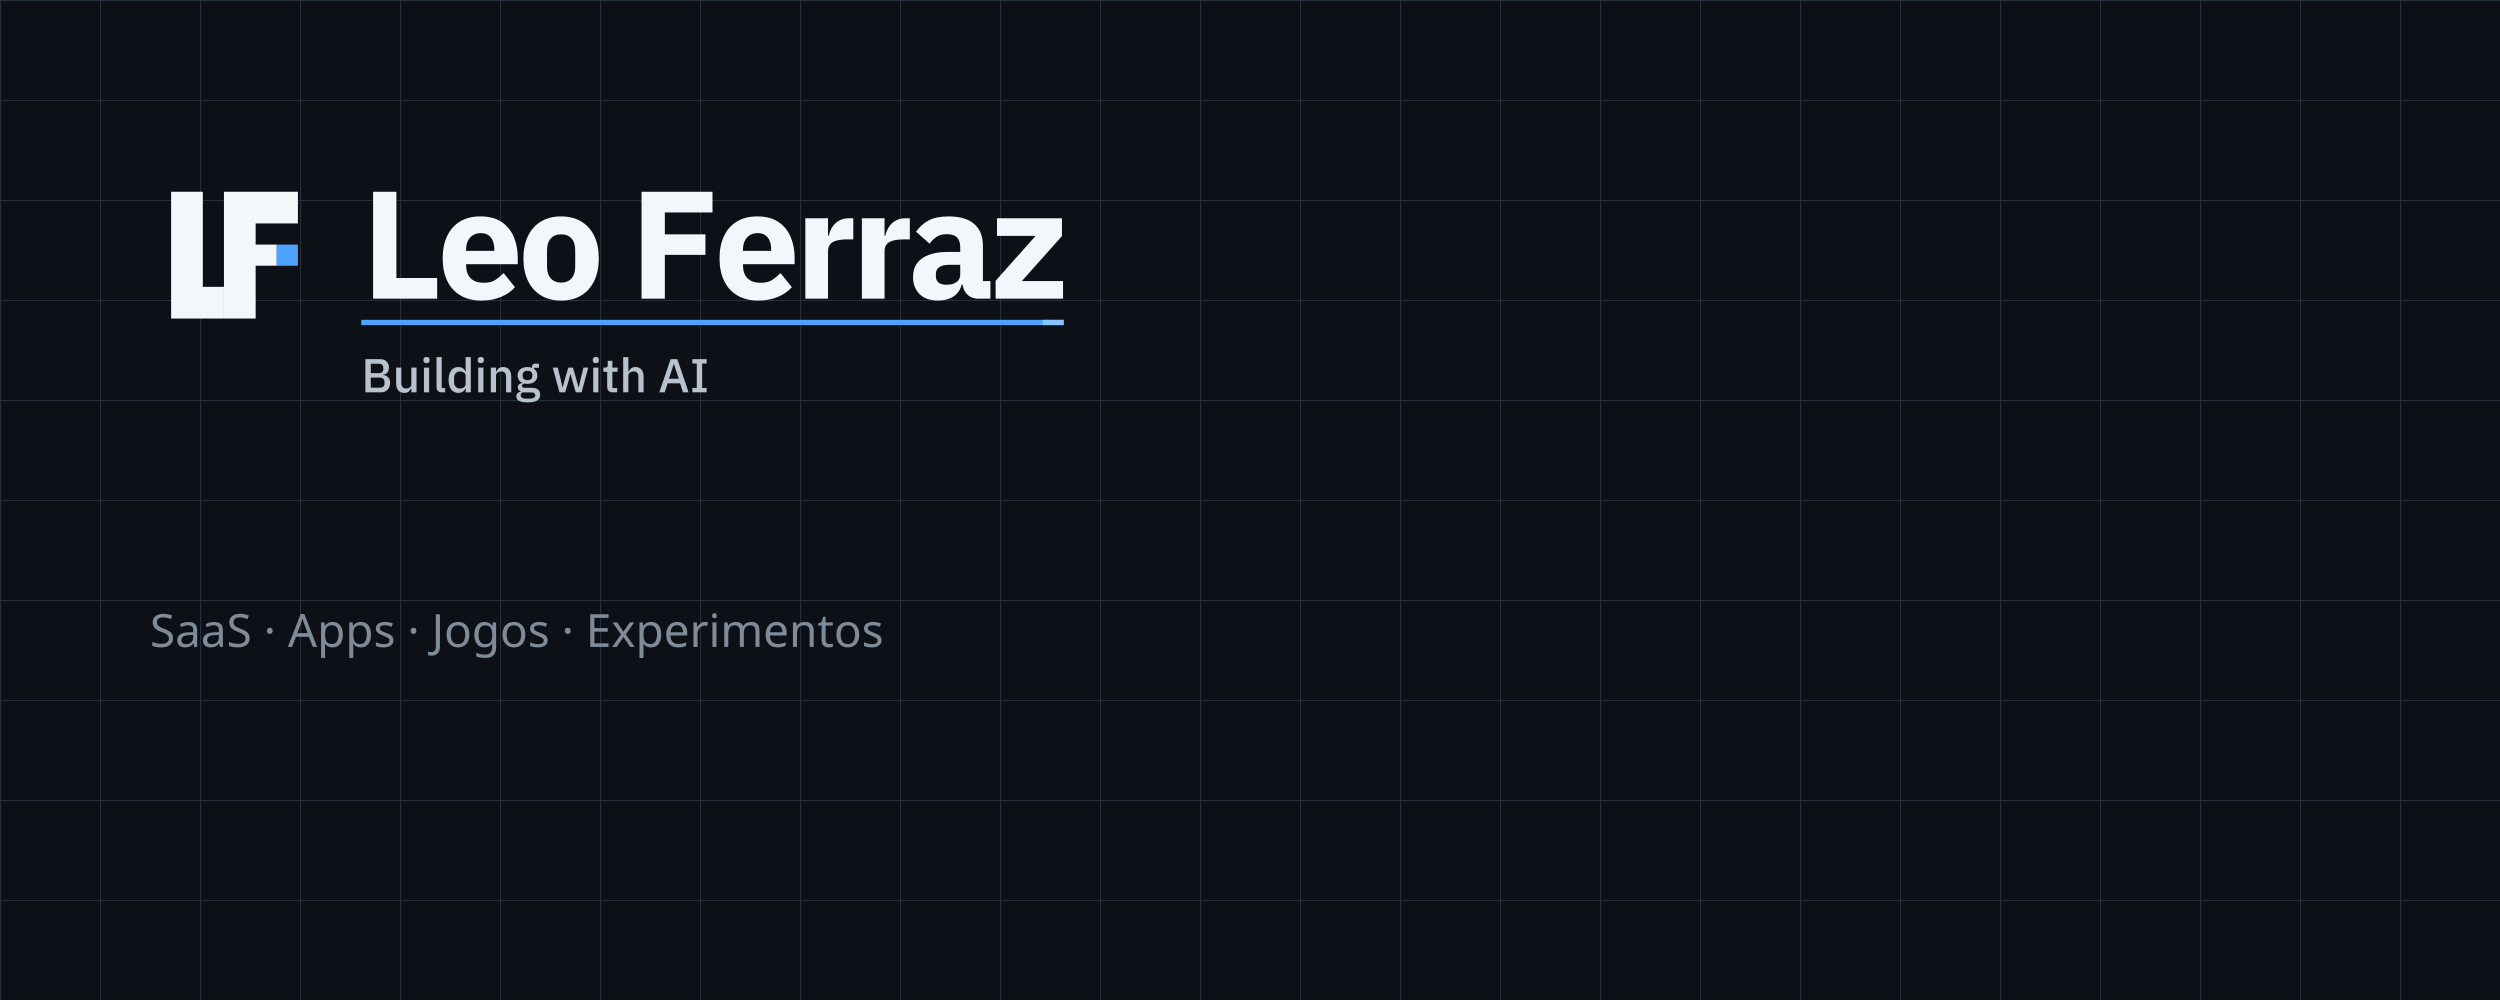
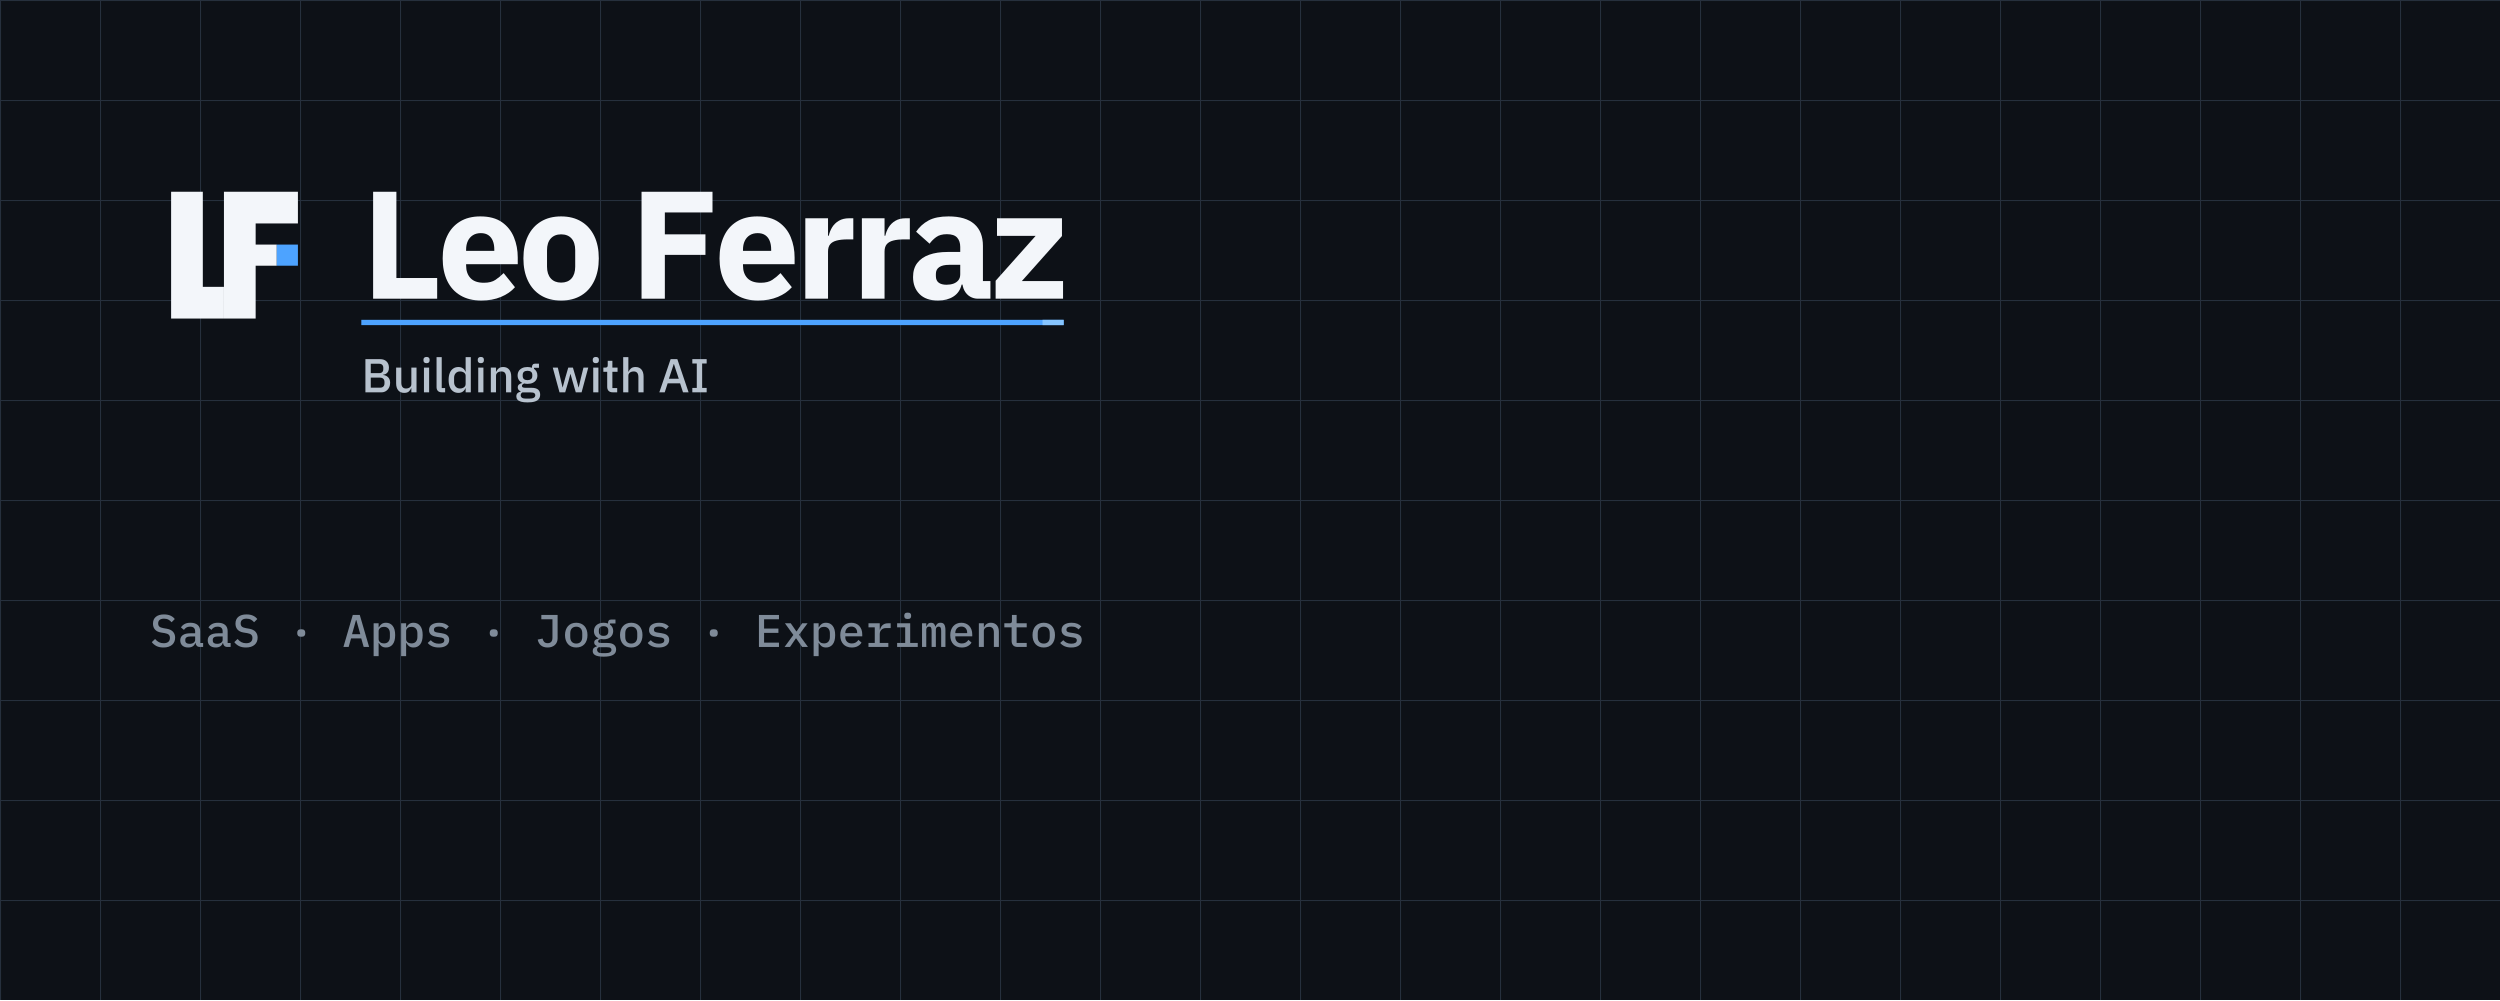
<svg xmlns="http://www.w3.org/2000/svg" viewBox="0 0 1200 480" width="1200" height="480" role="img" aria-labelledby="title">
  <rect width="1200" height="480" fill="#0D1117" />
  <defs>
    <pattern id="construction-grid-1200x480" width="48" height="48" patternUnits="userSpaceOnUse">
      <path d="M 48 0 L 0 0 0 48" fill="none" stroke="#405064" stroke-opacity="0.5" stroke-width="1" />
    </pattern>
  </defs>
  <rect width="1200" height="480" fill="url(#construction-grid-1200x480)" />
  <g data-signature-variant="descriptor-lockup" transform="translate(31.415 27.415) scale(1.268)">
    <g data-mark="constructed-lf" transform="translate(32 42.966) scale(1)">
      <path d="M8 8H20V44H28V56H8Z" fill="#F3F6FA" />
      <path d="M28 8H56V20H40V28H48V36H40V56H28Z" fill="#F3F6FA" />
      <rect x="48" y="28" width="8" height="8" fill="#4DA3FF" />
    </g>
    <path d="M140.71 91.45L116.47 91.45L116.47 50.97L125.28 50.97L125.28 83.62L140.71 83.62Z" fill="#F3F6FA" />
    <path d="M157.41 92.15Q152.77 92.15 149.5 90.2Q146.22 88.26 144.51 84.66Q142.8 81.07 142.8 76.2Q142.8 71.38 144.45 67.82Q146.1 64.25 149.29 62.28Q152.48 60.3 157.07 60.3Q162.11 60.3 165.22 62.48Q168.32 64.65 169.77 68.19Q171.22 71.73 171.22 75.85L171.22 78.4L151.67 78.4L151.67 78.86Q151.67 81.88 153.33 83.65Q154.98 85.42 158.4 85.42Q161.13 85.42 162.78 84.32Q164.43 83.21 165.88 81.76L170.17 87.1Q168.14 89.42 164.87 90.78Q161.59 92.15 157.41 92.15ZM157.24 66.63Q155.5 66.63 154.25 67.41Q153.01 68.19 152.34 69.58Q151.67 70.98 151.67 72.89L151.67 73.35L162.34 73.35L162.34 72.83Q162.34 70.98 161.79 69.58Q161.24 68.19 160.11 67.41Q158.98 66.63 157.24 66.63Z" fill="#F3F6FA" />
    <path d="M187.63 92.15Q183.17 92.15 179.98 90.2Q176.79 88.26 175.08 84.66Q173.36 81.07 173.36 76.2Q173.36 71.27 175.08 67.73Q176.79 64.19 179.98 62.25Q183.17 60.3 187.63 60.3Q192.1 60.3 195.29 62.25Q198.48 64.19 200.19 67.73Q201.9 71.27 201.9 76.2Q201.9 81.07 200.19 84.66Q198.48 88.26 195.29 90.2Q192.1 92.15 187.63 92.15ZM187.63 85.36Q190.18 85.36 191.58 83.77Q192.97 82.17 192.97 79.33L192.97 73.12Q192.97 70.22 191.58 68.66Q190.18 67.09 187.63 67.09Q185.14 67.09 183.72 68.66Q182.3 70.22 182.3 73.12L182.3 79.33Q182.3 82.17 183.72 83.77Q185.14 85.36 187.63 85.36Z" fill="#F3F6FA" />
    <path d="M226.9 91.45L218.08 91.45L218.08 50.97L244.94 50.97L244.94 58.8L226.9 58.8L226.9 67.09L242.27 67.09L242.27 74.86L226.9 74.86Z" fill="#F3F6FA" />
    <path d="M262.22 92.15Q257.58 92.15 254.3 90.2Q251.03 88.26 249.32 84.66Q247.6 81.07 247.6 76.2Q247.6 71.38 249.26 67.82Q250.91 64.25 254.1 62.28Q257.29 60.3 261.87 60.3Q266.92 60.3 270.02 62.48Q273.12 64.65 274.57 68.19Q276.02 71.73 276.02 75.85L276.02 78.4L256.48 78.4L256.48 78.86Q256.48 81.88 258.13 83.65Q259.78 85.42 263.21 85.42Q265.93 85.42 267.58 84.32Q269.24 83.21 270.69 81.76L274.98 87.1Q272.95 89.42 269.67 90.78Q266.4 92.15 262.22 92.15ZM262.05 66.63Q260.31 66.63 259.06 67.41Q257.81 68.19 257.15 69.58Q256.48 70.98 256.48 72.89L256.48 73.35L267.15 73.35L267.15 72.83Q267.15 70.98 266.6 69.58Q266.05 68.19 264.92 67.41Q263.79 66.63 262.05 66.63Z" fill="#F3F6FA" />
    <path d="M288.67 91.45L280.08 91.45L280.08 61L288.67 61L288.67 67.61L288.96 67.61Q289.31 65.93 290.23 64.42Q291.16 62.91 292.76 61.96Q294.35 61 296.73 61L298.24 61L298.24 69L296.09 69Q293.6 69 291.95 69.44Q290.29 69.87 289.48 70.86Q288.67 71.85 288.67 73.64Z" fill="#F3F6FA" />
    <path d="M310.07 91.45L301.49 91.45L301.49 61L310.07 61L310.07 67.61L310.36 67.61Q310.71 65.93 311.64 64.42Q312.56 62.91 314.16 61.96Q315.75 61 318.13 61L319.64 61L319.64 69L317.49 69Q315 69 313.35 69.44Q311.69 69.87 310.88 70.86Q310.07 71.85 310.07 73.64Z" fill="#F3F6FA" />
    <path d="M350.15 91.45L345.39 91.45Q343.83 91.45 342.46 90.67Q341.1 89.88 340.29 88.35Q339.48 86.81 339.48 84.66L339.48 83.91L341.33 86.11L339.24 86.11Q338.55 89.07 336.17 90.61Q333.79 92.15 330.31 92.15Q325.73 92.15 323.29 89.68Q320.86 87.22 320.86 83.27Q320.86 80.02 322.45 77.94Q324.05 75.85 326.98 74.8Q329.91 73.76 333.91 73.76L338.72 73.76L338.72 71.85Q338.72 69.64 337.56 68.34Q336.4 67.03 333.68 67.03Q331.12 67.03 329.62 68.13Q328.11 69.24 327.12 70.63L322.02 66.1Q323.87 63.38 326.72 61.84Q329.56 60.3 334.31 60.3Q340.75 60.3 344.03 63.18Q347.31 66.05 347.31 71.44L347.31 84.78L350.15 84.78ZM338.72 78.63L334.55 78.63Q332.05 78.63 330.78 79.5Q329.5 80.37 329.5 82.05L329.5 82.92Q329.5 84.55 330.54 85.36Q331.59 86.17 333.5 86.17Q334.95 86.17 336.11 85.77Q337.27 85.36 338 84.49Q338.72 83.62 338.72 82.23Z" fill="#F3F6FA" />
    <path d="M377.64 91.45L352.12 91.45L352.12 84.66L367.26 67.67L352.64 67.67L352.64 61L377.23 61L377.23 67.73L362.04 84.78L377.64 84.78Z" fill="#F3F6FA" />
    <path d="M113.55 126.89L113.55 114.33L119.11 114.33Q120.66 114.33 121.56 115.21Q122.46 116.09 122.46 117.57Q122.46 118.5 122.13 119.07Q121.79 119.64 121.3 119.91Q120.8 120.18 120.28 120.23L120.28 120.34Q120.68 120.36 121.13 120.53Q121.58 120.7 121.98 121.04Q122.39 121.38 122.65 121.93Q122.91 122.48 122.91 123.27Q122.91 124.28 122.49 125.11Q122.06 125.94 121.33 126.41Q120.6 126.89 119.67 126.89ZM115.58 121.33L115.58 125.14L119.07 125.14Q119.6 125.14 119.97 124.96Q120.35 124.77 120.56 124.42Q120.77 124.06 120.77 123.54L120.77 122.93Q120.77 122.43 120.56 122.07Q120.35 121.71 119.97 121.52Q119.6 121.33 119.07 121.33ZM115.58 116.07L115.58 119.64L118.73 119.64Q119.24 119.64 119.59 119.47Q119.94 119.29 120.13 118.96Q120.32 118.63 120.32 118.14L120.32 117.57Q120.32 117.1 120.13 116.77Q119.94 116.43 119.59 116.25Q119.24 116.07 118.73 116.07Z" fill="#B7C2CE" />
    <path d="M130.94 126.89L130.94 125.34L130.85 125.34Q130.59 126.04 129.99 126.58Q129.39 127.11 128.22 127.11Q126.8 127.11 125.99 126.16Q125.18 125.22 125.18 123.49L125.18 117.53L127.14 117.53L127.14 123.24Q127.14 124.32 127.58 124.88Q128.02 125.45 128.92 125.45Q129.44 125.45 129.9 125.27Q130.36 125.09 130.65 124.73Q130.94 124.37 130.94 123.83L130.94 117.53L132.9 117.53L132.9 126.89Z" fill="#B7C2CE" />
    <path d="M136.7 115.86Q136.08 115.86 135.8 115.57Q135.53 115.28 135.53 114.83L135.53 114.52Q135.53 114.07 135.8 113.79Q136.08 113.5 136.7 113.5Q137.31 113.5 137.58 113.79Q137.85 114.07 137.85 114.52L137.85 114.83Q137.85 115.28 137.58 115.57Q137.31 115.86 136.7 115.86ZM135.71 126.89L135.71 117.53L137.67 117.53L137.67 126.89Z" fill="#B7C2CE" />
    <path d="M143.73 126.89L142.49 126.89Q141.48 126.89 140.98 126.36Q140.48 125.83 140.48 124.93L140.48 113.57L142.44 113.57L142.44 125.29L143.73 125.29Z" fill="#B7C2CE" />
    <path d="M151.49 126.89L151.49 125.34L151.4 125.34Q151.08 126.17 150.39 126.64Q149.71 127.11 148.77 127.11Q147.6 127.11 146.77 126.52Q145.93 125.94 145.49 124.84Q145.05 123.74 145.05 122.21Q145.05 120.66 145.49 119.57Q145.93 118.48 146.77 117.9Q147.6 117.31 148.77 117.31Q149.71 117.31 150.41 117.77Q151.11 118.23 151.4 119.08L151.49 119.08L151.49 113.57L153.45 113.57L153.45 126.89ZM149.37 125.45Q149.96 125.45 150.44 125.24Q150.92 125.04 151.2 124.67Q151.49 124.3 151.49 123.76L151.49 120.59Q151.49 120.1 151.2 119.74Q150.92 119.38 150.44 119.19Q149.96 118.99 149.37 118.99Q148.36 118.99 147.74 119.65Q147.12 120.32 147.12 121.4L147.12 123.02Q147.12 124.1 147.74 124.78Q148.36 125.45 149.37 125.45Z" fill="#B7C2CE" />
    <path d="M157.25 115.86Q156.64 115.86 156.36 115.57Q156.08 115.28 156.08 114.83L156.08 114.52Q156.08 114.07 156.36 113.79Q156.64 113.5 157.25 113.5Q157.86 113.5 158.13 113.79Q158.4 114.07 158.4 114.52L158.4 114.83Q158.4 115.28 158.13 115.57Q157.86 115.86 157.25 115.86ZM156.26 126.89L156.26 117.53L158.22 117.53L158.22 126.89Z" fill="#B7C2CE" />
    <path d="M162.99 126.89L161.03 126.89L161.03 117.53L162.99 117.53L162.99 119.08L163.08 119.08Q163.39 118.32 164.01 117.82Q164.63 117.31 165.71 117.31Q167.15 117.31 167.95 118.27Q168.75 119.22 168.75 120.95L168.75 126.89L166.79 126.89L166.79 121.18Q166.79 120.09 166.37 119.54Q165.95 118.99 165.03 118.99Q164.51 118.99 164.05 119.16Q163.59 119.33 163.29 119.69Q162.99 120.05 162.99 120.59Z" fill="#B7C2CE" />
    <path d="M179.7 127.77Q179.7 128.74 179.2 129.4Q178.71 130.06 177.66 130.38Q176.62 130.71 174.93 130.71Q173.42 130.71 172.47 130.44Q171.53 130.17 171.1 129.66Q170.68 129.16 170.68 128.46Q170.68 127.68 171.1 127.24Q171.53 126.8 172.28 126.66L172.28 126.46Q171.76 126.3 171.49 125.92Q171.22 125.54 171.22 125.02Q171.22 124.3 171.71 123.91Q172.21 123.52 172.89 123.36L172.89 123.29Q172.05 122.89 171.61 122.17Q171.17 121.45 171.17 120.52Q171.17 119.56 171.61 118.84Q172.05 118.12 172.89 117.72Q173.72 117.31 174.89 117.31Q175.38 117.31 175.8 117.39Q176.22 117.46 176.6 117.6L176.6 117.35Q176.6 116.72 176.91 116.38Q177.21 116.04 177.83 116.04L179.25 116.04L179.25 117.6L177.36 117.6L177.36 117.98Q177.99 118.41 178.32 119.06Q178.65 119.71 178.65 120.52Q178.65 121.45 178.21 122.17Q177.77 122.89 176.93 123.29Q176.1 123.69 174.91 123.69Q174.57 123.69 174.25 123.65Q173.94 123.61 173.69 123.54Q173.34 123.67 173.07 123.89Q172.8 124.12 172.8 124.48Q172.8 124.86 173.14 125.02Q173.47 125.18 174.1 125.18L176.4 125.18Q178.13 125.18 178.92 125.86Q179.7 126.55 179.7 127.77ZM177.86 127.99Q177.86 127.48 177.48 127.21Q177.09 126.93 176.13 126.93L172.97 126.93Q172.64 127.11 172.49 127.39Q172.34 127.66 172.34 128.01Q172.34 128.56 172.79 128.92Q173.24 129.28 174.33 129.28L175.56 129.28Q176.71 129.28 177.29 128.96Q177.86 128.64 177.86 127.99ZM174.91 122.28Q175.77 122.28 176.25 121.89Q176.73 121.49 176.73 120.7L176.73 120.32Q176.73 119.53 176.25 119.13Q175.77 118.74 174.91 118.74Q174.05 118.74 173.57 119.13Q173.09 119.53 173.09 120.32L173.09 120.7Q173.09 121.49 173.57 121.89Q174.05 122.28 174.91 122.28Z" fill="#B7C2CE" />
    <path d="M187.02 126.89L184.47 117.53L186.38 117.53L187.33 121.45L188.18 125.02L188.23 125.02L189.2 121.45L190.34 117.53L192.1 117.53L193.25 121.45L194.24 125.02L194.3 125.02L195.12 121.45L196.1 117.53L197.91 117.53L195.39 126.89L193.18 126.89L191.94 122.62L191.2 119.96L191.15 119.96L190.43 122.62L189.18 126.89Z" fill="#B7C2CE" />
    <path d="M200.78 115.86Q200.16 115.86 199.89 115.57Q199.61 115.28 199.61 114.83L199.61 114.52Q199.61 114.07 199.89 113.79Q200.16 113.5 200.78 113.5Q201.39 113.5 201.66 113.79Q201.93 114.07 201.93 114.52L201.93 114.83Q201.93 115.28 201.66 115.57Q201.39 115.86 200.78 115.86ZM199.79 126.89L199.79 117.53L201.75 117.53L201.75 126.89Z" fill="#B7C2CE" />
    <path d="M208.86 126.89L207.15 126.89Q206.14 126.89 205.61 126.34Q205.08 125.79 205.08 124.84L205.08 119.13L203.62 119.13L203.62 117.53L204.41 117.53Q204.9 117.53 205.09 117.31Q205.28 117.1 205.28 116.61L205.28 114.97L207.04 114.97L207.04 117.53L209 117.53L209 119.13L207.04 119.13L207.04 125.29L208.86 125.29Z" fill="#B7C2CE" />
    <path d="M211.13 126.89L211.13 113.57L213.09 113.57L213.09 119.08L213.18 119.08Q213.48 118.32 214.11 117.82Q214.73 117.31 215.81 117.31Q217.25 117.31 218.05 118.27Q218.85 119.22 218.85 120.95L218.85 126.89L216.89 126.89L216.89 121.18Q216.89 120.09 216.46 119.54Q216.04 118.99 215.12 118.99Q214.6 118.99 214.14 119.16Q213.68 119.33 213.39 119.69Q213.09 120.05 213.09 120.59L213.09 126.89Z" fill="#B7C2CE" />
    <path d="M235.89 126.89L233.77 126.89L232.67 123.49L227.97 123.49L226.86 126.89L224.81 126.89L229.09 114.33L231.63 114.33ZM232.17 121.74L230.93 118.02L230.35 116.2L230.26 116.2L229.68 118.02L228.44 121.74Z" fill="#B7C2CE" />
    <path d="M242.73 126.89L237.3 126.89L237.3 125.23L238.99 125.23L238.99 115.98L237.3 115.98L237.3 114.33L242.73 114.33L242.73 115.98L241.02 115.98L241.02 125.23L242.73 125.23Z" fill="#B7C2CE" />
    <rect data-accent="underline-line" x="112" y="99.45" width="265.872" height="2" fill="#4DA3FF" />
    <rect data-accent="underline-terminal" x="369.872" y="99.45" width="8" height="2" fill="#86C5FF" />
  </g>
-   <text x="72" y="310.537" fill="#7F8B99" font-family="IBM Plex Mono" font-size="22px" font-weight="500" text-anchor="start" letter-spacing="0em">SaaS · Apps · Jogos · Experimentos</text>
+   <path d="M78.47 310.8Q76.47 310.8 75.1 310.1Q73.74 309.39 72.86 308.23L74.44 306.71Q75.32 307.76 76.31 308.26Q77.3 308.75 78.56 308.75Q80.01 308.75 80.79 308.09Q81.57 307.43 81.57 306.2Q81.57 305.21 81 304.67Q80.43 304.13 79.04 303.89L77.37 303.63Q76.27 303.45 75.52 303.05Q74.77 302.64 74.31 302.08Q73.85 301.52 73.64 300.82Q73.43 300.13 73.43 299.36Q73.43 297.18 74.84 296.05Q76.25 294.92 78.71 294.92Q80.54 294.92 81.82 295.5Q83.11 296.08 83.9 297.14L82.36 298.68Q81.72 297.91 80.86 297.44Q79.99 296.96 78.71 296.96Q77.35 296.96 76.63 297.55Q75.92 298.13 75.92 299.25Q75.92 300.2 76.48 300.74Q77.04 301.27 78.47 301.52L80.1 301.8Q82.16 302.18 83.11 303.31Q84.06 304.44 84.06 306.07Q84.06 307.13 83.69 308.01Q83.33 308.89 82.62 309.5Q81.9 310.12 80.86 310.46Q79.81 310.8 78.47 310.8Z" fill="#7F8B99" />
+   <path d="M96.02 310.54Q94.99 310.54 94.47 310.01Q93.96 309.48 93.85 308.62L93.74 308.62Q93.41 309.66 92.54 310.23Q91.67 310.8 90.33 310.8Q88.59 310.8 87.55 309.89Q86.52 308.97 86.52 307.37Q86.52 305.72 87.74 304.85Q88.96 303.98 91.49 303.98L93.67 303.98L93.67 303.1Q93.67 300.79 91.23 300.79Q90.13 300.79 89.45 301.22Q88.76 301.65 88.3 302.35L86.87 301.19Q87.36 300.26 88.5 299.59Q89.64 298.92 91.45 298.92Q93.6 298.92 94.84 299.95Q96.07 300.99 96.07 302.95L96.07 308.64L97.5 308.64L97.5 310.54ZM91.01 309.04Q92.17 309.04 92.92 308.51Q93.67 307.98 93.67 307.15L93.67 305.5L91.54 305.5Q88.94 305.5 88.94 307.06L88.94 307.5Q88.94 308.27 89.49 308.66Q90.04 309.04 91.01 309.04Z" fill="#7F8B99" />
+   <path d="M109.22 310.54Q108.19 310.54 107.67 310.01Q107.16 309.48 107.05 308.62L106.94 308.62Q106.61 309.66 105.74 310.23Q104.87 310.8 103.53 310.8Q101.79 310.8 100.75 309.89Q99.72 308.97 99.72 307.37Q99.72 305.72 100.94 304.85Q102.16 303.98 104.69 303.98L106.87 303.98L106.87 303.1Q106.87 300.79 104.43 300.79Q103.33 300.79 102.65 301.22Q101.96 301.65 101.5 302.35L100.07 301.19Q100.56 300.26 101.7 299.59Q102.84 298.92 104.65 298.92Q106.8 298.92 108.04 299.95Q109.27 300.99 109.27 302.95L109.27 308.64L110.7 308.64L110.7 310.54ZM104.21 309.04Q105.37 309.04 106.12 308.51Q106.87 307.98 106.87 307.15L106.87 305.5L104.74 305.5Q102.14 305.5 102.14 307.06L102.14 307.5Q102.14 308.27 102.69 308.66Q103.24 309.04 104.21 309.04Z" fill="#7F8B99" />
+   <path d="M118.07 310.8Q116.07 310.8 114.7 310.1Q113.34 309.39 112.46 308.23L114.04 306.71Q114.92 307.76 115.91 308.26Q116.9 308.75 118.16 308.75Q119.61 308.75 120.39 308.09Q121.17 307.43 121.17 306.2Q121.17 305.21 120.6 304.67Q120.03 304.13 118.64 303.89L116.97 303.63Q115.87 303.45 115.12 303.05Q114.37 302.64 113.91 302.08Q113.45 301.52 113.24 300.82Q113.03 300.13 113.03 299.36Q113.03 297.18 114.44 296.05Q115.85 294.92 118.31 294.92Q120.14 294.92 121.42 295.5Q122.71 296.08 123.5 297.14L121.96 298.68Q121.32 297.91 120.46 297.44Q119.59 296.96 118.31 296.96Q116.95 296.96 116.23 297.55Q115.52 298.13 115.52 299.25Q115.52 300.2 116.08 300.74Q116.64 301.27 118.07 301.52L119.7 301.8Q121.76 302.18 122.71 303.31Q123.66 304.44 123.66 306.07Q123.66 307.13 123.29 308.01Q122.93 308.89 122.21 309.5Q121.5 310.12 120.46 310.46Q119.41 310.8 118.07 310.8Z" fill="#7F8B99" />
+   <path d="M144.6 305.65Q143.54 305.65 143.12 305.21Q142.69 304.77 142.69 304.13L142.69 303.56Q142.69 302.92 143.12 302.48Q143.54 302.04 144.6 302.04Q145.66 302.04 146.09 302.48Q146.51 302.92 146.51 303.56L146.51 304.13Q146.51 304.77 146.09 305.21Q145.66 305.65 144.6 305.65Z" fill="#7F8B99" />
+   <path d="M174.56 310.54L173.4 306.44L168.51 306.44L167.35 310.54L164.84 310.54L169.33 295.18L172.69 295.18L177.18 310.54ZM171.04 297.67L170.87 297.67L168.98 304.4L172.94 304.4Z" fill="#7F8B99" />
+   <path d="M179.34 299.18L181.74 299.18L181.74 301.12L181.87 301.12Q182.37 300.09 183.21 299.5Q184.05 298.92 185.3 298.92Q187.3 298.92 188.49 300.42Q189.68 301.91 189.68 304.86Q189.68 307.81 188.49 309.3Q187.3 310.8 185.3 310.8Q184.05 310.8 183.21 310.22Q182.37 309.63 181.87 308.6L181.74 308.6L181.74 314.94L179.34 314.94ZM184.31 308.84Q185.67 308.84 186.41 308.01Q187.15 307.17 187.15 305.78L187.15 303.94Q187.15 302.55 186.41 301.71Q185.67 300.88 184.31 300.88Q183.78 300.88 183.32 301.01Q182.86 301.14 182.51 301.41Q182.15 301.67 181.95 302.06Q181.74 302.44 181.74 302.97L181.74 306.75Q181.74 307.28 181.95 307.67Q182.15 308.05 182.51 308.31Q182.86 308.58 183.32 308.71Q183.78 308.84 184.31 308.84Z" fill="#7F8B99" />
+   <path d="M192.54 299.18L194.94 299.18L194.94 301.12L195.07 301.12Q195.57 300.09 196.41 299.5Q197.25 298.92 198.5 298.92Q200.5 298.92 201.69 300.42Q202.88 301.91 202.88 304.86Q202.88 307.81 201.69 309.3Q200.5 310.8 198.5 310.8Q197.25 310.8 196.41 310.22Q195.57 309.63 195.07 308.6L194.94 308.6L194.94 314.94L192.54 314.94ZM197.51 308.84Q198.87 308.84 199.61 308.01Q200.35 307.17 200.35 305.78L200.35 303.94Q200.35 302.55 199.61 301.71Q198.87 300.88 197.51 300.88Q196.98 300.88 196.52 301.01Q196.06 301.14 195.71 301.41Q195.35 301.67 195.15 302.06Q194.94 302.44 194.94 302.97L194.94 306.75Q194.94 307.28 195.15 307.67Q195.35 308.05 195.71 308.31Q196.06 308.58 196.52 308.71Q196.98 308.84 197.51 308.84Z" fill="#7F8B99" />
+   <path d="M210.62 310.8Q208.77 310.8 207.44 310.21Q206.11 309.61 205.3 308.62L206.77 307.3Q207.52 308.12 208.46 308.55Q209.39 308.97 210.67 308.97Q211.83 308.97 212.55 308.58Q213.26 308.18 213.26 307.35Q213.26 306.99 213.13 306.75Q213 306.51 212.76 306.36Q212.51 306.2 212.19 306.11Q211.88 306.03 211.52 305.98L209.72 305.7Q209.06 305.61 208.38 305.41Q207.7 305.21 207.16 304.85Q206.62 304.49 206.28 303.91Q205.94 303.34 205.94 302.46Q205.94 300.72 207.27 299.82Q208.6 298.92 210.78 298.92Q212.36 298.92 213.51 299.39Q214.67 299.87 215.44 300.7L214.1 302.11Q213.66 301.6 212.84 301.18Q212.03 300.75 210.69 300.75Q208.29 300.75 208.29 302.26Q208.29 302.99 208.81 303.27Q209.32 303.54 210.03 303.63L211.83 303.91Q212.51 304.02 213.18 304.2Q213.86 304.38 214.4 304.74Q214.93 305.1 215.27 305.67Q215.62 306.25 215.62 307.13Q215.62 308.84 214.28 309.82Q212.95 310.8 210.62 310.8Z" fill="#7F8B99" />
+   <path d="M237 305.65Q235.94 305.65 235.52 305.21Q235.09 304.77 235.09 304.13L235.09 303.56Q235.09 302.92 235.52 302.48Q235.94 302.04 237 302.04Q238.06 302.04 238.49 302.48Q238.91 302.92 238.91 303.56L238.91 304.13Q238.91 304.77 238.49 305.21Q238.06 305.65 237 305.65Z" fill="#7F8B99" />
+   <path d="M267.65 295.18L267.65 306.42Q267.65 307.41 267.3 308.23Q266.96 309.04 266.34 309.61Q265.71 310.18 264.83 310.49Q263.95 310.8 262.87 310.8Q260.85 310.8 259.65 309.79Q258.45 308.78 258.1 306.99L260.43 306.51Q260.63 307.46 261.18 308.09Q261.73 308.73 262.89 308.73Q263.97 308.73 264.58 308.08Q265.18 307.43 265.18 306.09L265.18 297.25L259.84 297.25L259.84 295.18Z" fill="#7F8B99" />
+   <path d="M276.6 310.8Q275.35 310.8 274.34 310.38Q273.34 309.96 272.65 309.19Q271.96 308.42 271.58 307.32Q271.21 306.22 271.21 304.86Q271.21 303.5 271.58 302.4Q271.96 301.3 272.65 300.53Q273.34 299.76 274.34 299.34Q275.35 298.92 276.6 298.92Q277.85 298.92 278.85 299.34Q279.86 299.76 280.55 300.53Q281.24 301.3 281.62 302.4Q281.99 303.5 281.99 304.86Q281.99 306.22 281.62 307.32Q281.24 308.42 280.55 309.19Q279.86 309.96 278.85 310.38Q277.85 310.8 276.6 310.8ZM276.6 308.91Q277.92 308.91 278.7 308.11Q279.48 307.3 279.48 305.72L279.48 304Q279.48 302.42 278.7 301.62Q277.92 300.81 276.6 300.81Q275.28 300.81 274.5 301.62Q273.72 302.42 273.72 304L273.72 305.72Q273.72 307.3 274.5 308.11Q275.28 308.91 276.6 308.91Z" fill="#7F8B99" />
+   <path d="M295.74 311.77Q295.74 313.53 294.27 314.36Q292.79 315.2 289.78 315.2Q288.3 315.2 287.3 315.01Q286.3 314.83 285.68 314.47Q285.05 314.12 284.77 313.62Q284.5 313.11 284.5 312.47Q284.5 311.55 285.02 311.03Q285.53 310.51 286.48 310.27L286.48 310.05Q285.91 309.83 285.57 309.44Q285.22 309.04 285.22 308.4Q285.22 307.57 285.8 307.14Q286.37 306.71 287.27 306.49L287.27 306.38Q286.24 305.89 285.66 305.01Q285.09 304.13 285.09 302.9Q285.09 302 285.42 301.26Q285.75 300.53 286.36 300.01Q286.96 299.49 287.81 299.21Q288.66 298.92 289.71 298.92Q290.9 298.92 291.85 299.29L291.85 298.92Q291.85 298.26 292.22 297.82Q292.59 297.38 293.36 297.38L295.43 297.38L295.43 299.27L292.79 299.27L292.79 299.8Q293.54 300.31 293.94 301.09Q294.33 301.87 294.33 302.9Q294.33 303.8 294 304.54Q293.67 305.28 293.07 305.8Q292.46 306.31 291.62 306.59Q290.77 306.86 289.71 306.86Q288.96 306.86 288.3 306.73Q287.91 306.84 287.51 307.1Q287.12 307.37 287.12 307.83Q287.12 308.36 287.62 308.49Q288.13 308.62 288.88 308.62L291.43 308.62Q293.72 308.62 294.73 309.49Q295.74 310.36 295.74 311.77ZM293.5 311.92Q293.5 311.35 293.03 311.01Q292.57 310.67 291.36 310.67L287.42 310.67Q286.59 311.06 286.59 311.94Q286.59 312.58 287.13 313.04Q287.67 313.51 288.92 313.51L290.7 313.51Q292.07 313.51 292.78 313.1Q293.5 312.69 293.5 311.92ZM289.71 305.21Q290.88 305.21 291.43 304.66Q291.98 304.11 291.98 303.19L291.98 302.59Q291.98 301.67 291.43 301.12Q290.88 300.57 289.71 300.57Q288.55 300.57 288 301.12Q287.45 301.67 287.45 302.59L287.45 303.19Q287.45 304.11 288 304.66Q288.55 305.21 289.71 305.21Z" fill="#7F8B99" />
+   <path d="M303 310.8Q301.75 310.8 300.75 310.38Q299.74 309.96 299.05 309.19Q298.36 308.42 297.98 307.32Q297.61 306.22 297.61 304.86Q297.61 303.5 297.98 302.4Q298.36 301.3 299.05 300.53Q299.74 299.76 300.75 299.34Q301.75 298.92 303 298.92Q304.25 298.92 305.26 299.34Q306.26 299.76 306.95 300.53Q307.64 301.3 308.02 302.4Q308.39 303.5 308.39 304.86Q308.39 306.22 308.02 307.32Q307.64 308.42 306.95 309.19Q306.26 309.96 305.26 310.38Q304.25 310.8 303 310.8ZM303 308.91Q304.32 308.91 305.1 308.11Q305.88 307.3 305.88 305.72L305.88 304Q305.88 302.42 305.1 301.62Q304.32 300.81 303 300.81Q301.68 300.81 300.9 301.62Q300.12 302.42 300.12 304L300.12 305.72Q300.12 307.3 300.9 308.11Q301.68 308.91 303 308.91Z" fill="#7F8B99" />
+   <path d="M316.22 310.8Q314.37 310.8 313.04 310.21Q311.71 309.61 310.9 308.62L312.37 307.3Q313.12 308.12 314.05 308.55Q314.99 308.97 316.27 308.97Q317.43 308.97 318.15 308.58Q318.86 308.18 318.86 307.35Q318.86 306.99 318.73 306.75Q318.6 306.51 318.36 306.36Q318.11 306.2 317.79 306.11Q317.48 306.03 317.12 305.98L315.32 305.7Q314.66 305.61 313.98 305.41Q313.3 305.21 312.76 304.85Q312.22 304.49 311.88 303.91Q311.54 303.34 311.54 302.46Q311.54 300.72 312.87 299.82Q314.2 298.92 316.38 298.92Q317.96 298.92 319.11 299.39Q320.27 299.87 321.04 300.7L319.7 302.11Q319.26 301.6 318.44 301.18Q317.63 300.75 316.29 300.75Q313.89 300.75 313.89 302.26Q313.89 302.99 314.41 303.27Q314.92 303.54 315.63 303.63L317.43 303.91Q318.11 304.02 318.78 304.2Q319.46 304.38 319.99 304.74Q320.53 305.1 320.87 305.67Q321.22 306.25 321.22 307.13Q321.22 308.84 319.89 309.82Q318.55 310.8 316.22 310.8Z" fill="#7F8B99" />
+   <path d="M342.6 305.65Q341.54 305.65 341.11 305.21Q340.69 304.77 340.69 304.13L340.69 303.56Q340.69 302.92 341.11 302.48Q341.54 302.04 342.6 302.04Q343.66 302.04 344.08 302.48Q344.51 302.92 344.51 303.56L344.51 304.13Q344.51 304.77 344.08 305.21Q343.66 305.65 342.6 305.65Z" fill="#7F8B99" />
+   <path d="M364.29 310.54L364.29 295.18L373.91 295.18L373.91 297.25L366.76 297.25L366.76 301.71L373.64 301.71L373.64 303.78L366.76 303.78L366.76 308.47L373.91 308.47L373.91 310.54Z" fill="#7F8B99" />
+   <path d="M376.59 310.54L380.81 304.77L376.77 299.18L379.56 299.18L381.06 301.34L382.24 303.06L382.38 303.06L383.54 301.34L385.04 299.18L387.63 299.18L383.56 304.68L387.83 310.54L385.02 310.54L383.32 308.09L382.16 306.42L382.02 306.42L380.88 308.09L379.21 310.54Z" fill="#7F8B99" />
+   <path d="M390.54 299.18L392.94 299.18L392.94 301.12L393.07 301.12Q393.57 300.09 394.41 299.5Q395.25 298.92 396.5 298.92Q398.5 298.92 399.69 300.42Q400.88 301.91 400.88 304.86Q400.88 307.81 399.69 309.3Q398.5 310.8 396.5 310.8Q395.25 310.8 394.41 310.22Q393.57 309.63 393.07 308.6L392.94 308.6L392.94 314.94L390.54 314.94ZM395.51 308.84Q396.87 308.84 397.61 308.01Q398.35 307.17 398.35 305.78L398.35 303.94Q398.35 302.55 397.61 301.71Q396.87 300.88 395.51 300.88Q394.98 300.88 394.52 301.01Q394.06 301.14 393.71 301.41Q393.35 301.67 393.15 302.06Q392.94 302.44 392.94 302.97L392.94 306.75Q392.94 307.28 393.15 307.67Q393.35 308.05 393.71 308.31Q394.06 308.58 394.52 308.71Q394.98 308.84 395.51 308.84Z" fill="#7F8B99" />
+   <path d="M408.84 310.8Q407.54 310.8 406.51 310.38Q405.48 309.96 404.77 309.19Q404.07 308.42 403.69 307.34Q403.32 306.25 403.32 304.88Q403.32 303.52 403.7 302.42Q404.09 301.32 404.78 300.54Q405.48 299.76 406.47 299.34Q407.46 298.92 408.67 298.92Q409.85 298.92 410.82 299.33Q411.79 299.73 412.47 300.48Q413.15 301.23 413.52 302.26Q413.88 303.3 413.88 304.55L413.88 305.45L405.74 305.45L405.74 305.83Q405.74 307.17 406.58 308.02Q407.41 308.86 408.89 308.86Q409.99 308.86 410.77 308.39Q411.55 307.92 412.03 307.13L413.53 308.45Q412.96 309.44 411.78 310.12Q410.6 310.8 408.84 310.8ZM408.67 300.75Q408.03 300.75 407.49 300.97Q406.95 301.19 406.56 301.59Q406.18 302 405.96 302.55Q405.74 303.1 405.74 303.76L405.74 303.91L411.44 303.91L411.44 303.69Q411.44 302.35 410.68 301.55Q409.92 300.75 408.67 300.75Z" fill="#7F8B99" />
+   <path d="M416.87 308.6L419.89 308.6L419.89 301.12L416.87 301.12L416.87 299.18L422.28 299.18L422.28 302.2L422.42 302.2Q422.57 301.6 422.86 301.05Q423.14 300.5 423.58 300.1Q424.02 299.69 424.66 299.44Q425.3 299.18 426.16 299.18L427.52 299.18L427.52 301.47L425.28 301.47Q423.96 301.47 423.12 302.25Q422.28 303.03 422.28 304.35L422.28 308.6L426.4 308.6L426.4 310.54L416.87 310.54Z" fill="#7F8B99" />
+   <path d="M435.7 297.12Q434.78 297.12 434.42 296.74Q434.05 296.37 434.05 295.82L434.05 295.36Q434.05 294.81 434.42 294.43Q434.78 294.06 435.68 294.06Q436.61 294.06 436.97 294.43Q437.33 294.81 437.33 295.36L437.33 295.82Q437.33 296.37 436.97 296.74Q436.61 297.12 435.7 297.12ZM430.62 308.6L434.49 308.6L434.49 301.12L430.62 301.12L430.62 299.18L436.89 299.18L436.89 308.6L440.52 308.6L440.52 310.54L430.62 310.54Z" fill="#7F8B99" />
+   <path d="M442.57 310.54L442.57 299.18L444.61 299.18L444.61 300.66L444.72 300.66Q444.99 299.93 445.48 299.43Q445.98 298.92 446.9 298.92Q447.8 298.92 448.3 299.42Q448.79 299.91 448.93 300.77L449.01 300.77Q449.32 300 449.87 299.46Q450.42 298.92 451.46 298.92Q452.78 298.92 453.29 299.84Q453.81 300.77 453.81 302.55L453.81 310.54L451.76 310.54L451.76 302.86Q451.76 301.67 451.48 301.22Q451.19 300.77 450.55 300.77Q449.98 300.77 449.6 301.15Q449.21 301.54 449.21 302.31L449.21 310.54L447.17 310.54L447.17 302.86Q447.17 301.67 446.89 301.22Q446.62 300.77 445.98 300.77Q445.38 300.77 445 301.15Q444.61 301.54 444.61 302.31L444.61 310.54Z" fill="#7F8B99" />
+   <path d="M461.64 310.8Q460.34 310.8 459.31 310.38Q458.28 309.96 457.57 309.19Q456.87 308.42 456.49 307.34Q456.12 306.25 456.12 304.88Q456.12 303.52 456.5 302.42Q456.89 301.32 457.58 300.54Q458.28 299.76 459.27 299.34Q460.26 298.92 461.47 298.92Q462.65 298.92 463.62 299.33Q464.59 299.73 465.27 300.48Q465.95 301.23 466.32 302.26Q466.68 303.3 466.68 304.55L466.68 305.45L458.54 305.45L458.54 305.83Q458.54 307.17 459.38 308.02Q460.21 308.86 461.69 308.86Q462.79 308.86 463.57 308.39Q464.35 307.92 464.83 307.13L466.33 308.45Q465.76 309.44 464.58 310.12Q463.4 310.8 461.64 310.8ZM461.47 300.75Q460.83 300.75 460.29 300.97Q459.75 301.19 459.36 301.59Q458.98 302 458.76 302.55Q458.54 303.1 458.54 303.76L458.54 303.91L464.24 303.91L464.24 303.69Q464.24 302.35 463.48 301.55Q462.72 300.75 461.47 300.75Z" fill="#7F8B99" />
+   <path d="M469.85 310.54L469.85 299.18L472.25 299.18L472.25 301.12L472.36 301.12Q472.53 300.68 472.81 300.27Q473.08 299.87 473.48 299.57Q473.87 299.27 474.4 299.1Q474.93 298.92 475.63 298.92Q477.35 298.92 478.41 300.04Q479.46 301.16 479.46 303.23L479.46 310.54L477.06 310.54L477.06 303.58Q477.06 300.88 474.71 300.88Q474.25 300.88 473.81 301Q473.37 301.12 473.02 301.36Q472.66 301.6 472.45 301.98Q472.25 302.35 472.25 302.84L472.25 310.54Z" fill="#7F8B99" />
+   <path d="M488.48 310.54Q486.99 310.54 486.28 309.73Q485.58 308.93 485.58 307.65L485.58 301.12L482.08 301.12L482.08 299.18L484.57 299.18Q485.2 299.18 485.47 298.93Q485.73 298.68 485.73 298.02L485.73 295.18L487.98 295.18L487.98 299.18L492.82 299.18L492.82 301.12L487.98 301.12L487.98 308.6L492.82 308.6L492.82 310.54Z" fill="#7F8B99" />
+   <path d="M501 310.8Q499.75 310.8 498.75 310.38Q497.74 309.96 497.05 309.19Q496.36 308.42 495.98 307.32Q495.61 306.22 495.61 304.86Q495.61 303.5 495.98 302.4Q496.36 301.3 497.05 300.53Q497.74 299.76 498.75 299.34Q499.75 298.92 501 298.92Q502.25 298.92 503.26 299.34Q504.26 299.76 504.95 300.53Q505.64 301.3 506.02 302.4Q506.39 303.5 506.39 304.86Q506.39 306.22 506.02 307.32Q505.64 308.42 504.95 309.19Q504.26 309.96 503.26 310.38Q502.25 310.8 501 310.8ZM501 308.91Q502.32 308.91 503.1 308.11Q503.88 307.3 503.88 305.72L503.88 304Q503.88 302.42 503.1 301.62Q502.32 300.81 501 300.81Q499.68 300.81 498.9 301.62Q498.12 302.42 498.12 304L498.12 305.72Q498.12 307.3 498.9 308.11Q499.68 308.91 501 308.91Z" fill="#7F8B99" />
+   <path d="M514.22 310.8Q512.37 310.8 511.04 310.21Q509.71 309.61 508.9 308.62L510.37 307.3Q511.12 308.12 512.05 308.55Q512.99 308.97 514.27 308.97Q515.43 308.97 516.15 308.58Q516.86 308.18 516.86 307.35Q516.86 306.99 516.73 306.75Q516.6 306.51 516.36 306.36Q516.11 306.2 515.79 306.11Q515.48 306.03 515.12 305.98L513.32 305.7Q512.66 305.61 511.98 305.41Q511.3 305.21 510.76 304.85Q510.22 304.49 509.88 303.91Q509.54 303.34 509.54 302.46Q509.54 300.72 510.87 299.82Q512.2 298.92 514.38 298.92Q515.96 298.92 517.12 299.39Q518.27 299.87 519.04 300.7L517.7 302.11Q517.26 301.6 516.44 301.18Q515.63 300.75 514.29 300.75Q511.89 300.75 511.89 302.26Q511.89 302.99 512.41 303.27Q512.92 303.54 513.63 303.63L515.43 303.91Q516.11 304.02 516.79 304.2Q517.46 304.38 518 304.74Q518.53 305.1 518.88 305.67Q519.22 306.25 519.22 307.13Q519.22 308.84 517.89 309.82Q516.55 310.8 514.22 310.8Z" fill="#7F8B99" />
</svg>
